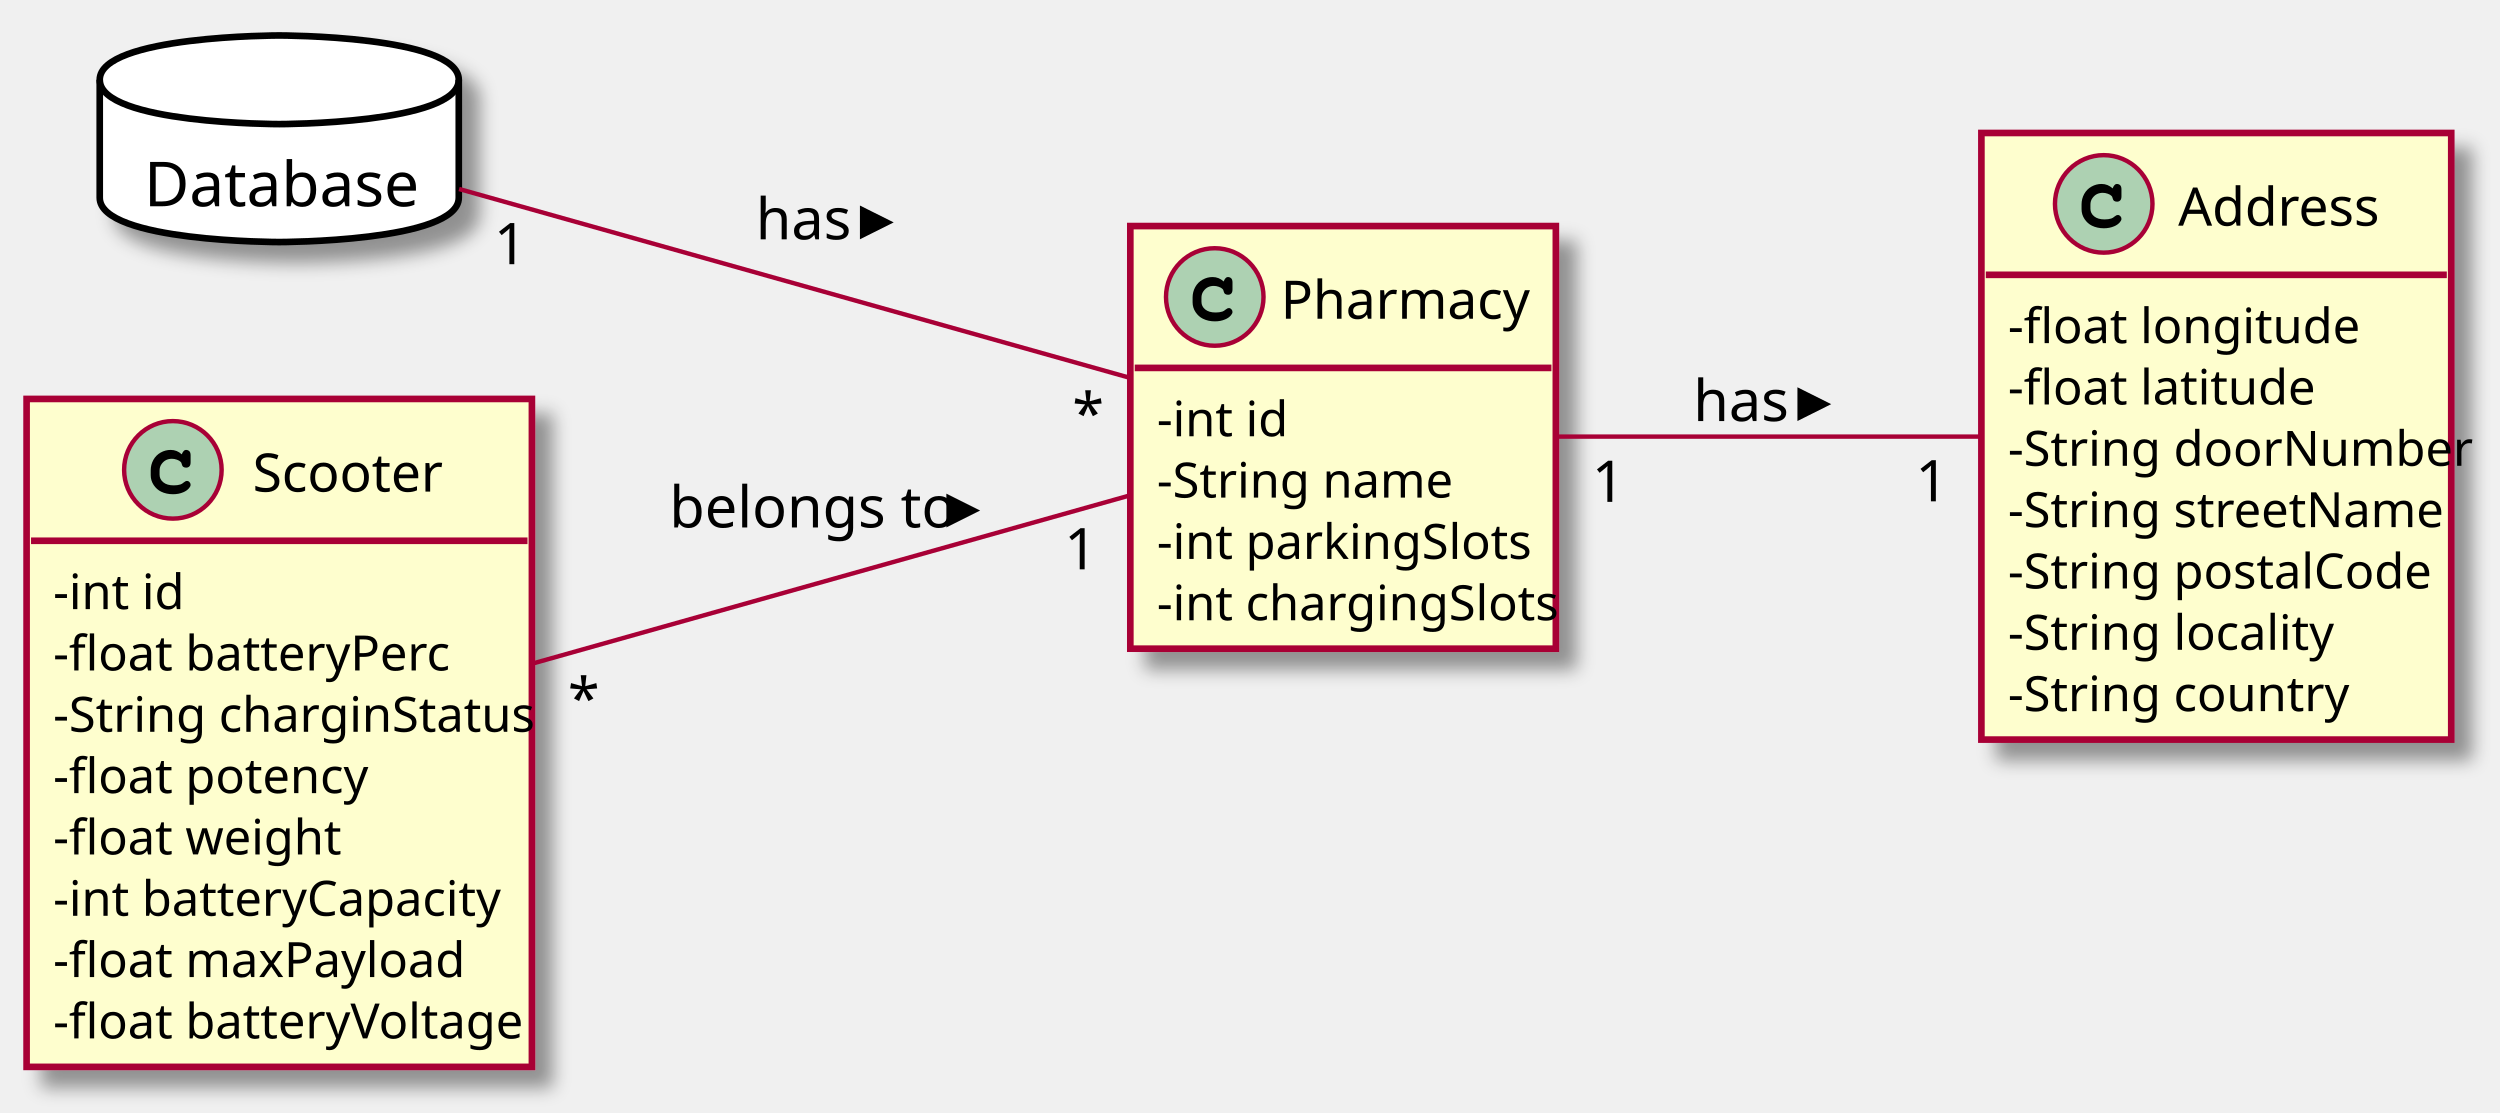
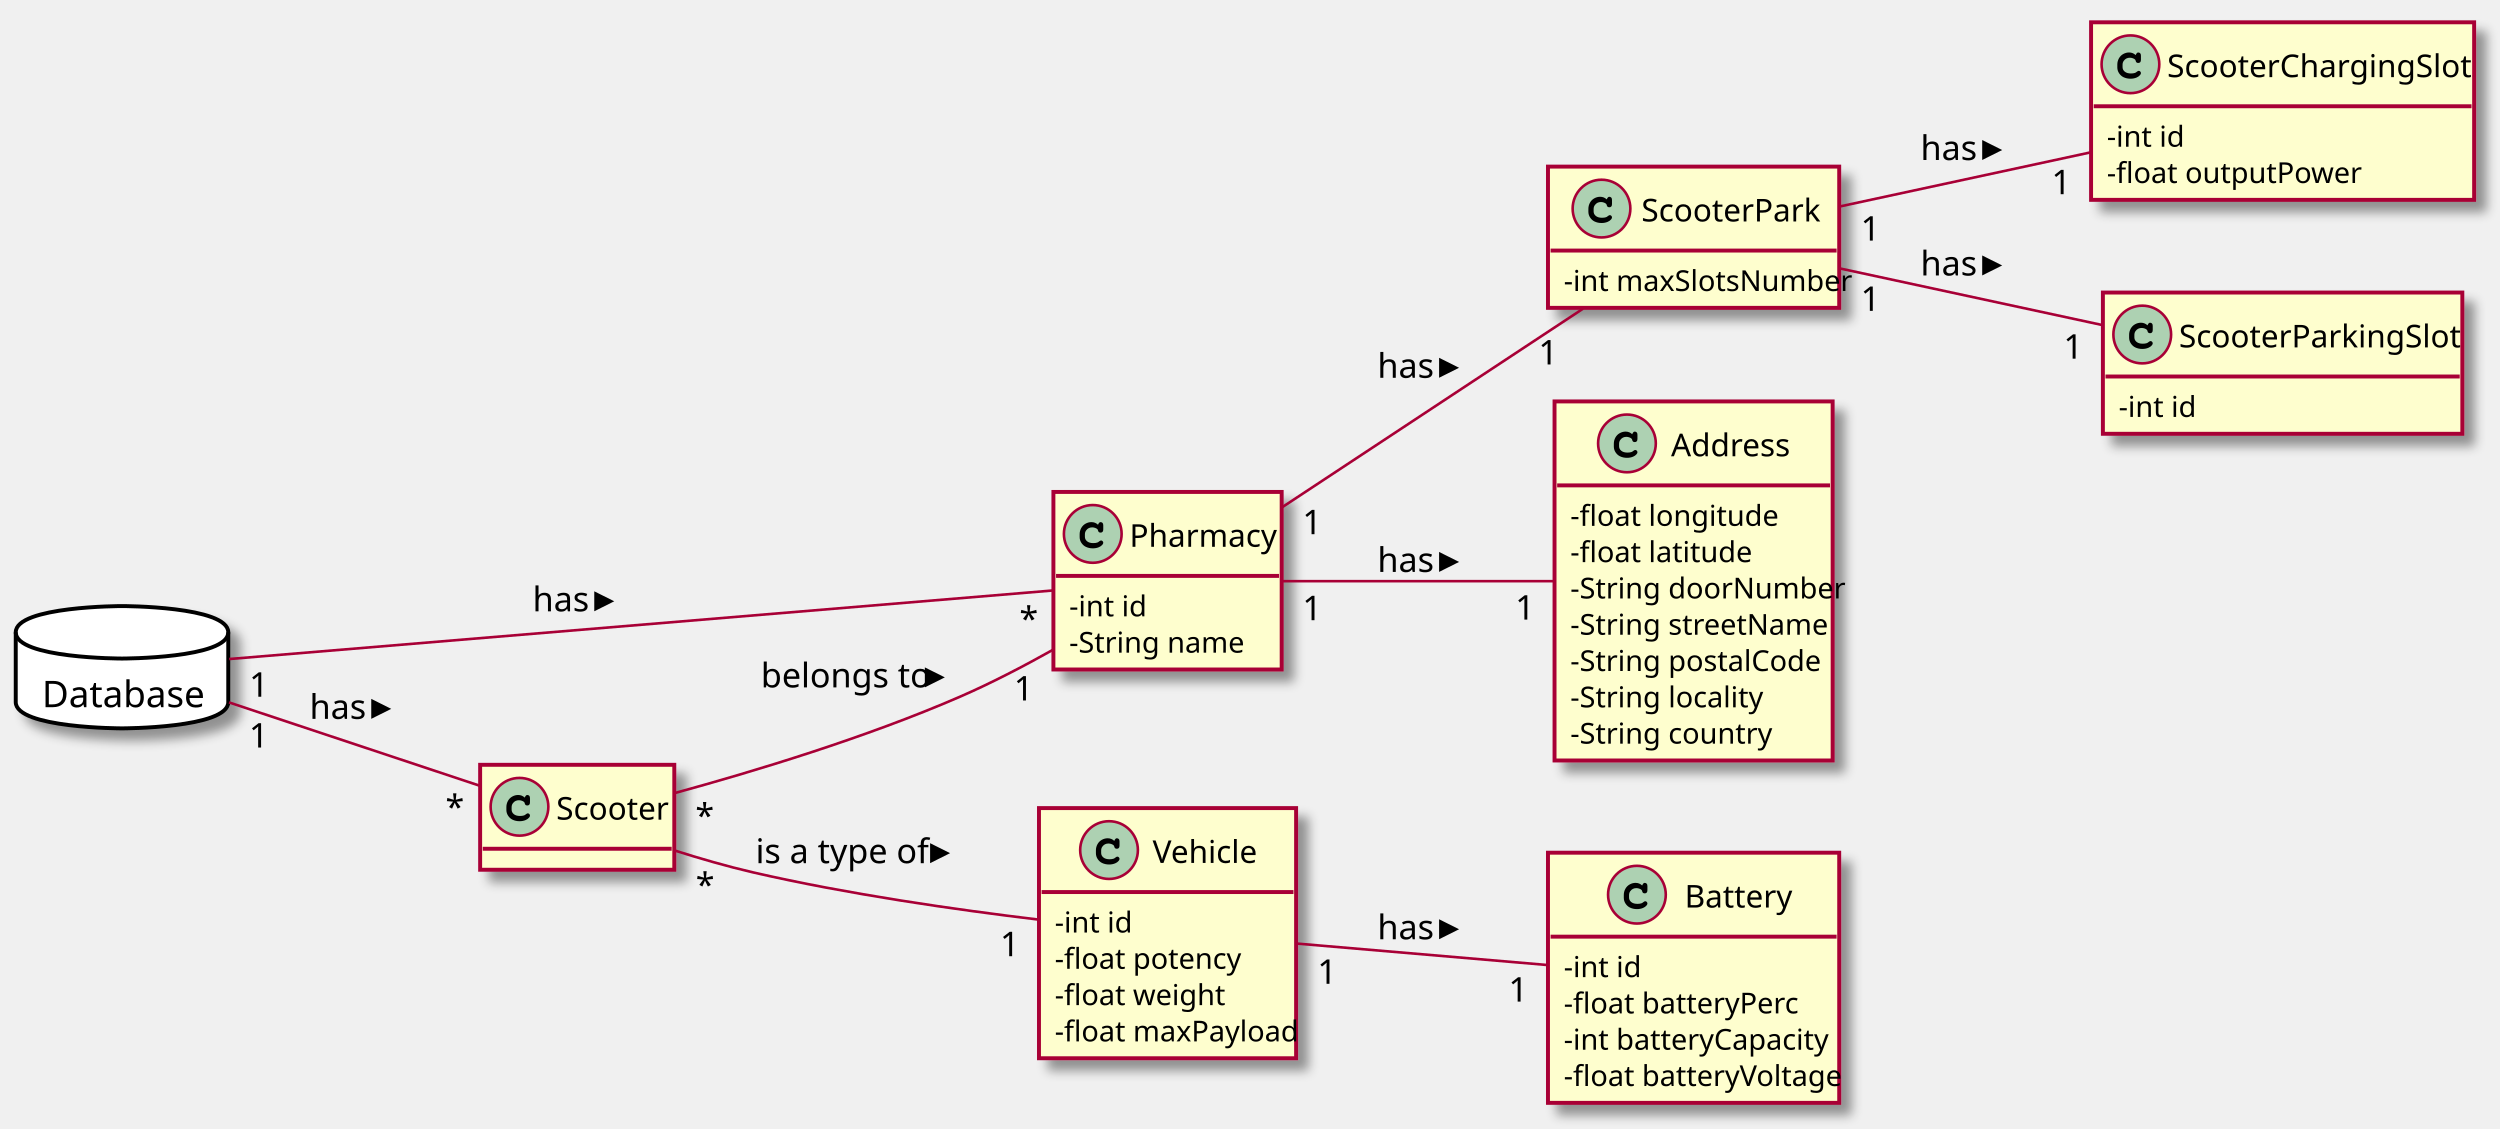
- <svg xmlns="http://www.w3.org/2000/svg" contentScriptType="application/ecmascript" contentStyleType="text/css" height="251px" preserveAspectRatio="none" style="width:564px;height:251px;" version="1.1" viewBox="0 0 564 251" width="564px" zoomAndPan="magnify">
+ <svg xmlns="http://www.w3.org/2000/svg" contentScriptType="application/ecmascript" contentStyleType="text/css" height="301.7px" preserveAspectRatio="none" style="width:667px;height:301px;" version="1.1" viewBox="0 0 667 301" width="667.8px" zoomAndPan="magnify">
  <defs>
-     <filter height="300%" id="fy9urzwmaivgw" width="300%" x="-1" y="-1">
-       <feGaussianBlur result="blurOut" stdDeviation="2.0" />
+     <filter height="300%" id="f1ry6s9xrnn056" width="300%" x="-1" y="-1">
+       <feGaussianBlur result="blurOut" stdDeviation="1.4" />
      <feColorMatrix in="blurOut" result="blurOut2" type="matrix" values="0 0 0 0 0 0 0 0 0 0 0 0 0 0 0 0 0 0 .4 0" />
-       <feOffset dx="4.0" dy="4.0" in="blurOut2" result="blurOut3" />
+       <feOffset dx="2.8" dy="2.8" in="blurOut2" result="blurOut3" />
      <feBlend in="SourceGraphic" in2="blurOut3" mode="normal" />
    </filter>
  </defs>
  <g>
-     <path d="M22.5,18 C22.5,8 63,8 63,8 C63,8 103.5,8 103.5,18 L103.5,44.609 C103.5,54.609 63,54.609 63,54.609 C63,54.609 22.5,54.609 22.5,44.609 L22.5,18 " fill="#FFFFFF" filter="url(#fy9urzwmaivgw)" style="stroke: #000000; stroke-width: 1.5;" />
-     <path d="M22.5,18 C22.5,28 63,28 63,28 C63,28 103.5,28 103.5,18 " fill="none" style="stroke: #000000; stroke-width: 1.5;" />
-     <text fill="#000000" font-family="sans-serif" font-size="14" lengthAdjust="spacingAndGlyphs" textLength="61" x="32.5" y="46.533">Database</text>
-     <rect fill="#FEFECE" filter="url(#fy9urzwmaivgw)" height="95.344" id="Pharmacy" style="stroke: #A80036; stroke-width: 1.5;" width="96" x="255" y="51" />
-     <ellipse cx="274.05" cy="67" fill="#ADD1B2" rx="11" ry="11" style="stroke: #A80036; stroke-width: 1.0;" />
-     <path d="M276.05,63.5 Q276.253,63 276.488,62.75 Q276.722,62.5 276.988,62.5 Q277.456,62.5 277.753,62.781 Q278.05,63.062 278.05,63.719 L278.05,65.281 Q278.05,65.938 277.769,66.219 Q277.488,66.5 277.05,66.5 Q276.659,66.5 276.409,66.328 Q276.159,66.156 276.05,65.703 Q276.003,65.391 275.831,65.219 Q275.519,64.891 274.956,64.703 Q274.394,64.5 273.831,64.5 Q273.128,64.5 272.534,64.781 Q271.956,65.062 271.503,65.688 Q271.05,66.312 271.05,67.172 L271.05,68.094 Q271.05,69.125 271.894,69.812 Q272.738,70.5 274.238,70.5 Q275.128,70.5 275.753,70.297 Q276.113,70.188 276.519,69.828 Q276.784,69.625 276.925,69.562 Q277.066,69.5 277.238,69.5 Q277.566,69.5 277.8,69.766 Q278.05,70.016 278.05,70.375 Q278.05,70.719 277.706,71.125 Q277.206,71.719 276.409,72.047 Q275.363,72.5 274.081,72.5 Q272.581,72.5 271.378,71.906 Q270.409,71.438 269.722,70.422 Q269.05,69.406 269.05,68.203 L269.05,67.109 Q269.05,65.859 269.644,64.766 Q270.253,63.672 271.3,63.094 Q272.363,62.5 273.55,62.5 Q274.269,62.5 274.894,62.75 Q275.519,63 276.05,63.5 Z " />
-     <text fill="#000000" font-family="sans-serif" font-size="12" lengthAdjust="spacingAndGlyphs" textLength="55" x="288.95" y="71.91">Pharmacy</text>
-     <line style="stroke: #A80036; stroke-width: 1.5;" x1="256" x2="350" y1="83" y2="83" />
-     <text fill="#000000" font-family="sans-serif" font-size="11" lengthAdjust="spacingAndGlyphs" textLength="26" x="261" y="98.419">-int id</text>
-     <text fill="#000000" font-family="sans-serif" font-size="11" lengthAdjust="spacingAndGlyphs" textLength="61" x="261" y="112.255">-String name</text>
-     <text fill="#000000" font-family="sans-serif" font-size="11" lengthAdjust="spacingAndGlyphs" textLength="77" x="261" y="126.091">-int parkingSlots</text>
-     <text fill="#000000" font-family="sans-serif" font-size="11" lengthAdjust="spacingAndGlyphs" textLength="84" x="261" y="139.927">-int chargingSlots</text>
-     <rect fill="#FEFECE" filter="url(#fy9urzwmaivgw)" height="150.688" id="Scooter" style="stroke: #A80036; stroke-width: 1.5;" width="114" x="6" y="90" />
-     <ellipse cx="39" cy="106" fill="#ADD1B2" rx="11" ry="11" style="stroke: #A80036; stroke-width: 1.0;" />
-     <path d="M41,102.5 Q41.203,102 41.438,101.75 Q41.672,101.5 41.938,101.5 Q42.406,101.5 42.703,101.781 Q43,102.062 43,102.719 L43,104.281 Q43,104.938 42.719,105.219 Q42.438,105.5 42,105.5 Q41.609,105.5 41.359,105.328 Q41.109,105.156 41,104.703 Q40.953,104.391 40.781,104.219 Q40.469,103.891 39.906,103.703 Q39.344,103.5 38.781,103.5 Q38.078,103.5 37.484,103.781 Q36.906,104.062 36.453,104.688 Q36,105.312 36,106.172 L36,107.094 Q36,108.125 36.844,108.812 Q37.688,109.5 39.188,109.5 Q40.078,109.5 40.703,109.297 Q41.062,109.188 41.469,108.828 Q41.734,108.625 41.875,108.562 Q42.016,108.5 42.188,108.5 Q42.516,108.5 42.75,108.766 Q43,109.016 43,109.375 Q43,109.719 42.656,110.125 Q42.156,110.719 41.359,111.047 Q40.312,111.5 39.031,111.5 Q37.531,111.5 36.328,110.906 Q35.359,110.438 34.672,109.422 Q34,108.406 34,107.203 L34,106.109 Q34,104.859 34.594,103.766 Q35.203,102.672 36.25,102.094 Q37.312,101.5 38.5,101.5 Q39.219,101.5 39.844,101.75 Q40.469,102 41,102.5 Z " />
-     <text fill="#000000" font-family="sans-serif" font-size="12" lengthAdjust="spacingAndGlyphs" textLength="42" x="57" y="110.91">Scooter</text>
-     <line style="stroke: #A80036; stroke-width: 1.5;" x1="7" x2="119" y1="122" y2="122" />
-     <text fill="#000000" font-family="sans-serif" font-size="11" lengthAdjust="spacingAndGlyphs" textLength="26" x="12" y="137.419">-int id</text>
-     <text fill="#000000" font-family="sans-serif" font-size="11" lengthAdjust="spacingAndGlyphs" textLength="84" x="12" y="151.255">-float batteryPerc</text>
-     <text fill="#000000" font-family="sans-serif" font-size="11" lengthAdjust="spacingAndGlyphs" textLength="102" x="12" y="165.091">-String charginStatus</text>
-     <text fill="#000000" font-family="sans-serif" font-size="11" lengthAdjust="spacingAndGlyphs" textLength="67" x="12" y="178.927">-float potency</text>
-     <text fill="#000000" font-family="sans-serif" font-size="11" lengthAdjust="spacingAndGlyphs" textLength="61" x="12" y="192.763">-float weight</text>
-     <text fill="#000000" font-family="sans-serif" font-size="11" lengthAdjust="spacingAndGlyphs" textLength="94" x="12" y="206.599">-int batteryCapacity</text>
-     <text fill="#000000" font-family="sans-serif" font-size="11" lengthAdjust="spacingAndGlyphs" textLength="86" x="12" y="220.435">-float maxPayload</text>
-     <text fill="#000000" font-family="sans-serif" font-size="11" lengthAdjust="spacingAndGlyphs" textLength="99" x="12" y="234.27">-float batteryVoltage</text>
-     <rect fill="#FEFECE" filter="url(#fy9urzwmaivgw)" height="136.852" id="Address" style="stroke: #A80036; stroke-width: 1.5;" width="106" x="447" y="30" />
-     <ellipse cx="474.6" cy="46" fill="#ADD1B2" rx="11" ry="11" style="stroke: #A80036; stroke-width: 1.0;" />
-     <path d="M476.6,42.5 Q476.803,42 477.038,41.75 Q477.272,41.5 477.538,41.5 Q478.006,41.5 478.303,41.781 Q478.6,42.062 478.6,42.719 L478.6,44.281 Q478.6,44.938 478.319,45.219 Q478.038,45.5 477.6,45.5 Q477.209,45.5 476.959,45.328 Q476.709,45.156 476.6,44.703 Q476.553,44.391 476.381,44.219 Q476.069,43.891 475.506,43.703 Q474.944,43.5 474.381,43.5 Q473.678,43.5 473.084,43.781 Q472.506,44.062 472.053,44.688 Q471.6,45.312 471.6,46.172 L471.6,47.094 Q471.6,48.125 472.444,48.812 Q473.288,49.5 474.788,49.5 Q475.678,49.5 476.303,49.297 Q476.663,49.188 477.069,48.828 Q477.334,48.625 477.475,48.562 Q477.616,48.5 477.788,48.5 Q478.116,48.5 478.35,48.766 Q478.6,49.016 478.6,49.375 Q478.6,49.719 478.256,50.125 Q477.756,50.719 476.959,51.047 Q475.913,51.5 474.631,51.5 Q473.131,51.5 471.928,50.906 Q470.959,50.438 470.272,49.422 Q469.6,48.406 469.6,47.203 L469.6,46.109 Q469.6,44.859 470.194,43.766 Q470.803,42.672 471.85,42.094 Q472.913,41.5 474.1,41.5 Q474.819,41.5 475.444,41.75 Q476.069,42 476.6,42.5 Z " />
-     <text fill="#000000" font-family="sans-serif" font-size="12" lengthAdjust="spacingAndGlyphs" textLength="46" x="491.4" y="50.91">Address</text>
-     <line style="stroke: #A80036; stroke-width: 1.5;" x1="448" x2="552" y1="62" y2="62" />
-     <text fill="#000000" font-family="sans-serif" font-size="11" lengthAdjust="spacingAndGlyphs" textLength="71" x="453" y="77.419">-float longitude</text>
-     <text fill="#000000" font-family="sans-serif" font-size="11" lengthAdjust="spacingAndGlyphs" textLength="62" x="453" y="91.255">-float latitude</text>
-     <text fill="#000000" font-family="sans-serif" font-size="11" lengthAdjust="spacingAndGlyphs" textLength="94" x="453" y="105.091">-String doorNumber</text>
-     <text fill="#000000" font-family="sans-serif" font-size="11" lengthAdjust="spacingAndGlyphs" textLength="90" x="453" y="118.927">-String streetName</text>
-     <text fill="#000000" font-family="sans-serif" font-size="11" lengthAdjust="spacingAndGlyphs" textLength="89" x="453" y="132.763">-String postalCode</text>
-     <text fill="#000000" font-family="sans-serif" font-size="11" lengthAdjust="spacingAndGlyphs" textLength="68" x="453" y="146.599">-String locality</text>
-     <text fill="#000000" font-family="sans-serif" font-size="11" lengthAdjust="spacingAndGlyphs" textLength="72" x="453" y="160.435">-String country</text>
-     <path d="M103.568,42.639 C145.205,54.36 210.718,72.803 254.968,85.26 " fill="none" id="Database-Pharmacy" style="stroke: #A80036; stroke-width: 1.0;" />
-     <text fill="#000000" font-family="sans-serif" font-size="13" lengthAdjust="spacingAndGlyphs" textLength="21" x="170.5" y="53.995">has</text>
-     <polygon fill="#000000" points="194.5,47.176,200.5,50.176,194.5,53.176,194.5,47.176" style="stroke: #000000; stroke-width: 1.0;" />
-     <text fill="#000000" font-family="sans-serif" font-size="13" lengthAdjust="spacingAndGlyphs" textLength="7" x="111.418" y="59.609">1</text>
-     <text fill="#000000" font-family="sans-serif" font-size="13" lengthAdjust="spacingAndGlyphs" textLength="5" x="241.915" y="97.921">*</text>
-     <path d="M120.101,149.707 C161.055,138.178 215.956,122.722 254.695,111.817 " fill="none" id="Scooter-Pharmacy" style="stroke: #A80036; stroke-width: 1.0;" />
-     <text fill="#000000" font-family="sans-serif" font-size="13" lengthAdjust="spacingAndGlyphs" textLength="60" x="151" y="118.995">belongs to</text>
-     <polygon fill="#000000" points="214,112.176,220,115.176,214,118.176,214,112.176" style="stroke: #000000; stroke-width: 1.0;" />
-     <text fill="#000000" font-family="sans-serif" font-size="13" lengthAdjust="spacingAndGlyphs" textLength="5" x="128.11" y="162.199">*</text>
-     <text fill="#000000" font-family="sans-serif" font-size="13" lengthAdjust="spacingAndGlyphs" textLength="7" x="240.086" y="128.444">1</text>
-     <path d="M351.204,98.5 C380.059,98.5 417.008,98.5 446.744,98.5 " fill="none" id="Pharmacy-Address" style="stroke: #A80036; stroke-width: 1.0;" />
-     <text fill="#000000" font-family="sans-serif" font-size="13" lengthAdjust="spacingAndGlyphs" textLength="21" x="382" y="94.995">has</text>
-     <polygon fill="#000000" points="406,88.176,412,91.176,406,94.176,406,88.176" style="stroke: #000000; stroke-width: 1.0;" />
-     <text fill="#000000" font-family="sans-serif" font-size="13" lengthAdjust="spacingAndGlyphs" textLength="7" x="359.121" y="113.221">1</text>
-     <text fill="#000000" font-family="sans-serif" font-size="13" lengthAdjust="spacingAndGlyphs" textLength="7" x="432.117" y="113.104">1</text>
+     <path d="M4.2,168.7 C4.2,161.7 32.55,161.7 32.55,161.7 C32.55,161.7 60.9,161.7 60.9,168.7 L60.9,187.327 C60.9,194.327 32.55,194.327 32.55,194.327 C32.55,194.327 4.2,194.327 4.2,187.327 L4.2,168.7 " fill="#FFFFFF" filter="url(#f1ry6s9xrnn056)" style="stroke: #000000; stroke-width: 1.05;" />
+     <path d="M4.2,168.7 C4.2,175.7 32.55,175.7 32.55,175.7 C32.55,175.7 60.9,175.7 60.9,168.7 " fill="none" style="stroke: #000000; stroke-width: 1.05;" />
+     <text fill="#000000" font-family="sans-serif" font-size="9.8" lengthAdjust="spacingAndGlyphs" textLength="42.7" x="11.2" y="188.673">Database</text>
+     <rect fill="#FEFECE" filter="url(#f1ry6s9xrnn056)" height="47.37" id="Pharmacy" style="stroke: #A80036; stroke-width: 1.05;" width="60.9" x="281.05" y="131.25" />
+     <ellipse cx="291.55" cy="142.45" fill="#ADD1B2" rx="7.7" ry="7.7" style="stroke: #A80036; stroke-width: 0.7;" />
+     <path d="M292.95,140 Q293.092,139.65 293.256,139.475 Q293.42,139.3 293.606,139.3 Q293.934,139.3 294.142,139.497 Q294.35,139.694 294.35,140.153 L294.35,141.247 Q294.35,141.706 294.153,141.903 Q293.956,142.1 293.65,142.1 Q293.377,142.1 293.202,141.98 Q293.027,141.859 292.95,141.542 Q292.917,141.323 292.797,141.203 Q292.578,140.973 292.184,140.842 Q291.791,140.7 291.397,140.7 Q290.905,140.7 290.489,140.897 Q290.084,141.094 289.767,141.531 Q289.45,141.969 289.45,142.57 L289.45,143.216 Q289.45,143.938 290.041,144.419 Q290.631,144.9 291.681,144.9 Q292.305,144.9 292.742,144.758 Q292.994,144.681 293.278,144.43 Q293.464,144.287 293.562,144.244 Q293.661,144.2 293.781,144.2 Q294.011,144.2 294.175,144.386 Q294.35,144.561 294.35,144.812 Q294.35,145.053 294.109,145.338 Q293.759,145.753 293.202,145.983 Q292.469,146.3 291.572,146.3 Q290.522,146.3 289.68,145.884 Q289.002,145.556 288.52,144.845 Q288.05,144.134 288.05,143.292 L288.05,142.527 Q288.05,141.652 288.466,140.886 Q288.892,140.12 289.625,139.716 Q290.369,139.3 291.2,139.3 Q291.703,139.3 292.141,139.475 Q292.578,139.65 292.95,140 Z " />
+     <text fill="#000000" font-family="sans-serif" font-size="8.4" lengthAdjust="spacingAndGlyphs" textLength="38.5" x="301.35" y="145.887">Pharmacy</text>
+     <line style="stroke: #A80036; stroke-width: 1.05;" x1="281.75" x2="341.25" y1="153.65" y2="153.65" />
+     <text fill="#000000" font-family="sans-serif" font-size="7.7" lengthAdjust="spacingAndGlyphs" textLength="18.2" x="285.25" y="164.443">-int id</text>
+     <text fill="#000000" font-family="sans-serif" font-size="7.7" lengthAdjust="spacingAndGlyphs" textLength="42.7" x="285.25" y="174.128">-String name</text>
+     <rect fill="#FEFECE" filter="url(#f1ry6s9xrnn056)" height="37.685" id="ScooterPark" style="stroke: #A80036; stroke-width: 1.05;" width="77.7" x="413" y="44.45" />
+     <ellipse cx="427.28" cy="55.65" fill="#ADD1B2" rx="7.7" ry="7.7" style="stroke: #A80036; stroke-width: 0.7;" />
+     <path d="M428.68,53.2 Q428.822,52.85 428.986,52.675 Q429.15,52.5 429.336,52.5 Q429.664,52.5 429.872,52.697 Q430.08,52.894 430.08,53.353 L430.08,54.447 Q430.08,54.906 429.883,55.103 Q429.686,55.3 429.38,55.3 Q429.107,55.3 428.932,55.18 Q428.757,55.059 428.68,54.742 Q428.647,54.523 428.527,54.403 Q428.308,54.173 427.914,54.042 Q427.521,53.9 427.127,53.9 Q426.635,53.9 426.219,54.097 Q425.814,54.294 425.497,54.731 Q425.18,55.169 425.18,55.77 L425.18,56.416 Q425.18,57.138 425.771,57.619 Q426.361,58.1 427.411,58.1 Q428.035,58.1 428.472,57.958 Q428.724,57.881 429.008,57.63 Q429.194,57.487 429.293,57.444 Q429.391,57.4 429.511,57.4 Q429.741,57.4 429.905,57.586 Q430.08,57.761 430.08,58.013 Q430.08,58.253 429.839,58.538 Q429.489,58.953 428.932,59.183 Q428.199,59.5 427.302,59.5 Q426.252,59.5 425.41,59.084 Q424.732,58.756 424.25,58.045 Q423.78,57.334 423.78,56.492 L423.78,55.727 Q423.78,54.852 424.196,54.086 Q424.622,53.32 425.355,52.916 Q426.099,52.5 426.93,52.5 Q427.433,52.5 427.871,52.675 Q428.308,52.85 428.68,53.2 Z " />
+     <text fill="#000000" font-family="sans-serif" font-size="8.4" lengthAdjust="spacingAndGlyphs" textLength="46.9" x="437.92" y="59.087">ScooterPark</text>
+     <line style="stroke: #A80036; stroke-width: 1.05;" x1="413.7" x2="490" y1="66.85" y2="66.85" />
+     <text fill="#000000" font-family="sans-serif" font-size="7.7" lengthAdjust="spacingAndGlyphs" textLength="69.3" x="417.2" y="77.643">-int maxSlotsNumber</text>
+     <rect fill="#FEFECE" filter="url(#f1ry6s9xrnn056)" height="47.37" id="ScooterChargingSlot" style="stroke: #A80036; stroke-width: 1.05;" width="102.2" x="557.9" y="5.95" />
+     <ellipse cx="568.4" cy="17.15" fill="#ADD1B2" rx="7.7" ry="7.7" style="stroke: #A80036; stroke-width: 0.7;" />
+     <path d="M569.8,14.7 Q569.942,14.35 570.106,14.175 Q570.27,14 570.456,14 Q570.784,14 570.992,14.197 Q571.2,14.394 571.2,14.853 L571.2,15.947 Q571.2,16.406 571.003,16.603 Q570.806,16.8 570.5,16.8 Q570.227,16.8 570.052,16.68 Q569.877,16.559 569.8,16.242 Q569.767,16.023 569.647,15.903 Q569.428,15.673 569.034,15.542 Q568.641,15.4 568.247,15.4 Q567.755,15.4 567.339,15.597 Q566.934,15.794 566.617,16.231 Q566.3,16.669 566.3,17.27 L566.3,17.916 Q566.3,18.637 566.891,19.119 Q567.481,19.6 568.531,19.6 Q569.155,19.6 569.592,19.458 Q569.844,19.381 570.128,19.13 Q570.314,18.988 570.413,18.944 Q570.511,18.9 570.631,18.9 Q570.861,18.9 571.025,19.086 Q571.2,19.261 571.2,19.512 Q571.2,19.753 570.959,20.038 Q570.609,20.453 570.052,20.683 Q569.319,21 568.422,21 Q567.372,21 566.53,20.584 Q565.852,20.256 565.37,19.545 Q564.9,18.834 564.9,17.992 L564.9,17.227 Q564.9,16.352 565.316,15.586 Q565.742,14.82 566.475,14.416 Q567.219,14 568.05,14 Q568.553,14 568.991,14.175 Q569.428,14.35 569.8,14.7 Z " />
+     <text fill="#000000" font-family="sans-serif" font-size="8.4" lengthAdjust="spacingAndGlyphs" textLength="79.8" x="578.2" y="20.587">ScooterChargingSlot</text>
+     <line style="stroke: #A80036; stroke-width: 1.05;" x1="558.6" x2="659.4" y1="28.35" y2="28.35" />
+     <text fill="#000000" font-family="sans-serif" font-size="7.7" lengthAdjust="spacingAndGlyphs" textLength="18.2" x="562.1" y="39.143">-int id</text>
+     <text fill="#000000" font-family="sans-serif" font-size="7.7" lengthAdjust="spacingAndGlyphs" textLength="63" x="562.1" y="48.828">-float outputPower</text>
+     <rect fill="#FEFECE" filter="url(#f1ry6s9xrnn056)" height="37.685" id="ScooterParkingSlot" style="stroke: #A80036; stroke-width: 1.05;" width="95.9" x="561.05" y="78.05" />
+     <ellipse cx="571.55" cy="89.25" fill="#ADD1B2" rx="7.7" ry="7.7" style="stroke: #A80036; stroke-width: 0.7;" />
+     <path d="M572.95,86.8 Q573.092,86.45 573.256,86.275 Q573.42,86.1 573.606,86.1 Q573.934,86.1 574.142,86.297 Q574.35,86.494 574.35,86.953 L574.35,88.047 Q574.35,88.506 574.153,88.703 Q573.956,88.9 573.65,88.9 Q573.377,88.9 573.202,88.78 Q573.027,88.659 572.95,88.342 Q572.917,88.123 572.797,88.003 Q572.578,87.773 572.184,87.642 Q571.791,87.5 571.397,87.5 Q570.905,87.5 570.489,87.697 Q570.084,87.894 569.767,88.331 Q569.45,88.769 569.45,89.37 L569.45,90.016 Q569.45,90.737 570.041,91.219 Q570.631,91.7 571.681,91.7 Q572.305,91.7 572.742,91.558 Q572.994,91.481 573.278,91.23 Q573.464,91.088 573.562,91.044 Q573.661,91 573.781,91 Q574.011,91 574.175,91.186 Q574.35,91.361 574.35,91.612 Q574.35,91.853 574.109,92.138 Q573.759,92.553 573.202,92.783 Q572.469,93.1 571.572,93.1 Q570.522,93.1 569.68,92.684 Q569.002,92.356 568.52,91.645 Q568.05,90.934 568.05,90.092 L568.05,89.327 Q568.05,88.452 568.466,87.686 Q568.892,86.92 569.625,86.516 Q570.369,86.1 571.2,86.1 Q571.703,86.1 572.141,86.275 Q572.578,86.45 572.95,86.8 Z " />
+     <text fill="#000000" font-family="sans-serif" font-size="8.4" lengthAdjust="spacingAndGlyphs" textLength="73.5" x="581.35" y="92.687">ScooterParkingSlot</text>
+     <line style="stroke: #A80036; stroke-width: 1.05;" x1="561.75" x2="656.25" y1="100.45" y2="100.45" />
+     <text fill="#000000" font-family="sans-serif" font-size="7.7" lengthAdjust="spacingAndGlyphs" textLength="18.2" x="565.25" y="111.243">-int id</text>
+     <rect fill="#FEFECE" filter="url(#f1ry6s9xrnn056)" height="28" id="Scooter" style="stroke: #A80036; stroke-width: 1.05;" width="51.8" x="128.1" y="204.05" />
+     <ellipse cx="138.6" cy="215.25" fill="#ADD1B2" rx="7.7" ry="7.7" style="stroke: #A80036; stroke-width: 0.7;" />
+     <path d="M140,212.8 Q140.142,212.45 140.306,212.275 Q140.47,212.1 140.656,212.1 Q140.984,212.1 141.192,212.297 Q141.4,212.494 141.4,212.953 L141.4,214.047 Q141.4,214.506 141.203,214.703 Q141.006,214.9 140.7,214.9 Q140.427,214.9 140.252,214.78 Q140.077,214.659 140,214.342 Q139.967,214.123 139.847,214.003 Q139.628,213.773 139.234,213.642 Q138.841,213.5 138.447,213.5 Q137.955,213.5 137.539,213.697 Q137.134,213.894 136.817,214.331 Q136.5,214.769 136.5,215.37 L136.5,216.016 Q136.5,216.738 137.091,217.219 Q137.681,217.7 138.731,217.7 Q139.355,217.7 139.792,217.558 Q140.044,217.481 140.328,217.23 Q140.514,217.088 140.613,217.044 Q140.711,217 140.831,217 Q141.061,217 141.225,217.186 Q141.4,217.361 141.4,217.613 Q141.4,217.853 141.159,218.137 Q140.809,218.553 140.252,218.783 Q139.519,219.1 138.622,219.1 Q137.572,219.1 136.73,218.684 Q136.052,218.356 135.57,217.645 Q135.1,216.934 135.1,216.092 L135.1,215.327 Q135.1,214.452 135.516,213.686 Q135.942,212.92 136.675,212.516 Q137.419,212.1 138.25,212.1 Q138.753,212.1 139.191,212.275 Q139.628,212.45 140,212.8 Z " />
+     <text fill="#000000" font-family="sans-serif" font-size="8.4" lengthAdjust="spacingAndGlyphs" textLength="29.4" x="148.4" y="218.687">Scooter</text>
+     <line style="stroke: #A80036; stroke-width: 1.05;" x1="128.8" x2="179.2" y1="226.45" y2="226.45" />
+     <rect fill="#FEFECE" filter="url(#f1ry6s9xrnn056)" height="66.741" id="Vehicle" style="stroke: #A80036; stroke-width: 1.05;" width="68.6" x="277.2" y="215.6" />
+     <ellipse cx="295.89" cy="226.8" fill="#ADD1B2" rx="7.7" ry="7.7" style="stroke: #A80036; stroke-width: 0.7;" />
+     <path d="M297.29,224.35 Q297.432,224 297.596,223.825 Q297.76,223.65 297.946,223.65 Q298.274,223.65 298.482,223.847 Q298.69,224.044 298.69,224.503 L298.69,225.597 Q298.69,226.056 298.493,226.253 Q298.296,226.45 297.99,226.45 Q297.717,226.45 297.542,226.33 Q297.367,226.209 297.29,225.892 Q297.257,225.673 297.137,225.553 Q296.918,225.323 296.524,225.192 Q296.131,225.05 295.737,225.05 Q295.245,225.05 294.829,225.247 Q294.424,225.444 294.107,225.881 Q293.79,226.319 293.79,226.92 L293.79,227.566 Q293.79,228.287 294.381,228.769 Q294.971,229.25 296.021,229.25 Q296.645,229.25 297.082,229.108 Q297.334,229.031 297.618,228.78 Q297.804,228.637 297.902,228.594 Q298.001,228.55 298.121,228.55 Q298.351,228.55 298.515,228.736 Q298.69,228.911 298.69,229.162 Q298.69,229.403 298.449,229.688 Q298.099,230.103 297.542,230.333 Q296.809,230.65 295.912,230.65 Q294.862,230.65 294.02,230.234 Q293.342,229.906 292.86,229.195 Q292.39,228.484 292.39,227.642 L292.39,226.877 Q292.39,226.002 292.806,225.236 Q293.232,224.47 293.965,224.066 Q294.709,223.65 295.54,223.65 Q296.043,223.65 296.481,223.825 Q296.918,224 297.29,224.35 Z " />
+     <text fill="#000000" font-family="sans-serif" font-size="8.4" lengthAdjust="spacingAndGlyphs" textLength="28" x="307.51" y="230.237">Vehicle</text>
+     <line style="stroke: #A80036; stroke-width: 1.05;" x1="277.9" x2="345.1" y1="238" y2="238" />
+     <text fill="#000000" font-family="sans-serif" font-size="7.7" lengthAdjust="spacingAndGlyphs" textLength="18.2" x="281.4" y="248.793">-int id</text>
+     <text fill="#000000" font-family="sans-serif" font-size="7.7" lengthAdjust="spacingAndGlyphs" textLength="46.9" x="281.4" y="258.478">-float potency</text>
+     <text fill="#000000" font-family="sans-serif" font-size="7.7" lengthAdjust="spacingAndGlyphs" textLength="42.7" x="281.4" y="268.164">-float weight</text>
+     <text fill="#000000" font-family="sans-serif" font-size="7.7" lengthAdjust="spacingAndGlyphs" textLength="60.2" x="281.4" y="277.849">-float maxPayload</text>
+     <rect fill="#FEFECE" filter="url(#f1ry6s9xrnn056)" height="66.741" id="Battery" style="stroke: #A80036; stroke-width: 1.05;" width="77.7" x="413" y="227.5" />
+     <ellipse cx="436.73" cy="238.7" fill="#ADD1B2" rx="7.7" ry="7.7" style="stroke: #A80036; stroke-width: 0.7;" />
+     <path d="M438.13,236.25 Q438.272,235.9 438.436,235.725 Q438.6,235.55 438.786,235.55 Q439.114,235.55 439.322,235.747 Q439.53,235.944 439.53,236.403 L439.53,237.497 Q439.53,237.956 439.333,238.153 Q439.136,238.35 438.83,238.35 Q438.557,238.35 438.382,238.23 Q438.207,238.109 438.13,237.792 Q438.097,237.573 437.977,237.453 Q437.758,237.223 437.364,237.092 Q436.971,236.95 436.577,236.95 Q436.085,236.95 435.669,237.147 Q435.264,237.344 434.947,237.781 Q434.63,238.219 434.63,238.82 L434.63,239.466 Q434.63,240.188 435.221,240.669 Q435.811,241.15 436.861,241.15 Q437.485,241.15 437.922,241.008 Q438.174,240.931 438.458,240.68 Q438.644,240.537 438.743,240.494 Q438.841,240.45 438.961,240.45 Q439.191,240.45 439.355,240.636 Q439.53,240.811 439.53,241.062 Q439.53,241.303 439.289,241.588 Q438.939,242.003 438.382,242.233 Q437.649,242.55 436.752,242.55 Q435.702,242.55 434.86,242.134 Q434.182,241.806 433.7,241.095 Q433.23,240.384 433.23,239.542 L433.23,238.777 Q433.23,237.902 433.646,237.136 Q434.072,236.37 434.805,235.966 Q435.549,235.55 436.38,235.55 Q436.883,235.55 437.321,235.725 Q437.758,235.9 438.13,236.25 Z " />
+     <text fill="#000000" font-family="sans-serif" font-size="8.4" lengthAdjust="spacingAndGlyphs" textLength="25.9" x="449.47" y="242.137">Battery</text>
+     <line style="stroke: #A80036; stroke-width: 1.05;" x1="413.7" x2="490" y1="249.9" y2="249.9" />
+     <text fill="#000000" font-family="sans-serif" font-size="7.7" lengthAdjust="spacingAndGlyphs" textLength="18.2" x="417.2" y="260.693">-int id</text>
+     <text fill="#000000" font-family="sans-serif" font-size="7.7" lengthAdjust="spacingAndGlyphs" textLength="58.8" x="417.2" y="270.378">-float batteryPerc</text>
+     <text fill="#000000" font-family="sans-serif" font-size="7.7" lengthAdjust="spacingAndGlyphs" textLength="65.8" x="417.2" y="280.064">-int batteryCapacity</text>
+     <text fill="#000000" font-family="sans-serif" font-size="7.7" lengthAdjust="spacingAndGlyphs" textLength="69.3" x="417.2" y="289.749">-float batteryVoltage</text>
+     <rect fill="#FEFECE" filter="url(#f1ry6s9xrnn056)" height="95.796" id="Address" style="stroke: #A80036; stroke-width: 1.05;" width="74.2" x="414.75" y="107.1" />
+     <ellipse cx="434.07" cy="118.3" fill="#ADD1B2" rx="7.7" ry="7.7" style="stroke: #A80036; stroke-width: 0.7;" />
+     <path d="M435.47,115.85 Q435.612,115.5 435.776,115.325 Q435.94,115.15 436.126,115.15 Q436.454,115.15 436.662,115.347 Q436.87,115.544 436.87,116.003 L436.87,117.097 Q436.87,117.556 436.673,117.753 Q436.476,117.95 436.17,117.95 Q435.897,117.95 435.722,117.83 Q435.547,117.709 435.47,117.392 Q435.437,117.173 435.317,117.053 Q435.098,116.823 434.704,116.692 Q434.311,116.55 433.917,116.55 Q433.425,116.55 433.009,116.747 Q432.604,116.944 432.287,117.381 Q431.97,117.819 431.97,118.42 L431.97,119.066 Q431.97,119.787 432.561,120.269 Q433.151,120.75 434.201,120.75 Q434.825,120.75 435.262,120.608 Q435.514,120.531 435.798,120.28 Q435.984,120.138 436.082,120.094 Q436.181,120.05 436.301,120.05 Q436.531,120.05 436.695,120.236 Q436.87,120.411 436.87,120.662 Q436.87,120.903 436.629,121.188 Q436.279,121.603 435.722,121.833 Q434.989,122.15 434.092,122.15 Q433.042,122.15 432.2,121.734 Q431.522,121.406 431.04,120.695 Q430.57,119.984 430.57,119.142 L430.57,118.377 Q430.57,117.502 430.986,116.736 Q431.412,115.97 432.145,115.566 Q432.889,115.15 433.72,115.15 Q434.223,115.15 434.661,115.325 Q435.098,115.5 435.47,115.85 Z " />
+     <text fill="#000000" font-family="sans-serif" font-size="8.4" lengthAdjust="spacingAndGlyphs" textLength="32.2" x="445.83" y="121.737">Address</text>
+     <line style="stroke: #A80036; stroke-width: 1.05;" x1="415.45" x2="488.25" y1="129.5" y2="129.5" />
+     <text fill="#000000" font-family="sans-serif" font-size="7.7" lengthAdjust="spacingAndGlyphs" textLength="49.7" x="418.95" y="140.293">-float longitude</text>
+     <text fill="#000000" font-family="sans-serif" font-size="7.7" lengthAdjust="spacingAndGlyphs" textLength="43.4" x="418.95" y="149.978">-float latitude</text>
+     <text fill="#000000" font-family="sans-serif" font-size="7.7" lengthAdjust="spacingAndGlyphs" textLength="65.8" x="418.95" y="159.664">-String doorNumber</text>
+     <text fill="#000000" font-family="sans-serif" font-size="7.7" lengthAdjust="spacingAndGlyphs" textLength="63" x="418.95" y="169.349">-String streetName</text>
+     <text fill="#000000" font-family="sans-serif" font-size="7.7" lengthAdjust="spacingAndGlyphs" textLength="62.3" x="418.95" y="179.034">-String postalCode</text>
+     <text fill="#000000" font-family="sans-serif" font-size="7.7" lengthAdjust="spacingAndGlyphs" textLength="47.6" x="418.95" y="188.719">-String locality</text>
+     <text fill="#000000" font-family="sans-serif" font-size="7.7" lengthAdjust="spacingAndGlyphs" textLength="50.4" x="418.95" y="198.404">-String country</text>
+     <path d="M61.133,175.829 C113.646,171.459 226.778,162.043 280.843,157.543 " fill="none" id="Database-Pharmacy" style="stroke: #A80036; stroke-width: 0.7;" />
+     <text fill="#000000" font-family="sans-serif" font-size="9.1" lengthAdjust="spacingAndGlyphs" textLength="14.7" x="142.1" y="163.097">has</text>
+     <polygon fill="#000000" points="158.9,158.323,163.1,160.423,158.9,162.523,158.9,158.323" style="stroke: #000000; stroke-width: 0.7;" />
+     <text fill="#000000" font-family="sans-serif" font-size="9.1" lengthAdjust="spacingAndGlyphs" textLength="4.9" x="66.467" y="185.884">1</text>
+     <text fill="#000000" font-family="sans-serif" font-size="9.1" lengthAdjust="spacingAndGlyphs" textLength="3.5" x="271.975" y="168.37">*</text>
+     <path d="M61.094,187.404 C81.319,194.126 108.466,203.149 128.06,209.661 " fill="none" id="Database-Scooter" style="stroke: #A80036; stroke-width: 0.7;" />
+     <text fill="#000000" font-family="sans-serif" font-size="9.1" lengthAdjust="spacingAndGlyphs" textLength="14.7" x="82.6" y="191.797">has</text>
+     <polygon fill="#000000" points="99.4,187.023,103.6,189.123,99.4,191.223,99.4,187.023" style="stroke: #000000; stroke-width: 0.7;" />
+     <text fill="#000000" font-family="sans-serif" font-size="9.1" lengthAdjust="spacingAndGlyphs" textLength="4.9" x="66.421" y="199.448">1</text>
+     <text fill="#000000" font-family="sans-serif" font-size="9.1" lengthAdjust="spacingAndGlyphs" textLength="3.5" x="118.849" y="218.558">*</text>
+     <path d="M180.046,211.579 C200.904,205.884 231.027,196.803 256.2,185.85 C264.483,182.246 273.134,177.741 281.045,173.299 " fill="none" id="Scooter-Pharmacy" style="stroke: #A80036; stroke-width: 0.7;" />
+     <text fill="#000000" font-family="sans-serif" font-size="9.1" lengthAdjust="spacingAndGlyphs" textLength="42" x="203" y="183.397">belongs to</text>
+     <polygon fill="#000000" points="247.1,178.623,251.3,180.723,247.1,182.823,247.1,178.623" style="stroke: #000000; stroke-width: 0.7;" />
+     <text fill="#000000" font-family="sans-serif" font-size="9.1" lengthAdjust="spacingAndGlyphs" textLength="3.5" x="185.518" y="220.879">*</text>
+     <text fill="#000000" font-family="sans-serif" font-size="9.1" lengthAdjust="spacingAndGlyphs" textLength="4.9" x="270.49" y="186.886">1</text>
+     <path d="M179.912,226.888 C186.668,229.031 194.011,231.16 200.9,232.75 C226.172,238.581 255.226,242.729 277.11,245.353 " fill="none" id="Scooter-Vehicle" style="stroke: #A80036; stroke-width: 0.7;" />
+     <text fill="#000000" font-family="sans-serif" font-size="9.1" lengthAdjust="spacingAndGlyphs" textLength="44.8" x="201.6" y="230.297">is a type of</text>
+     <polygon fill="#000000" points="248.5,225.523,252.7,227.623,248.5,229.723,248.5,225.523" style="stroke: #000000; stroke-width: 0.7;" />
+     <text fill="#000000" font-family="sans-serif" font-size="9.1" lengthAdjust="spacingAndGlyphs" textLength="3.5" x="185.617" y="239.338">*</text>
+     <text fill="#000000" font-family="sans-serif" font-size="9.1" lengthAdjust="spacingAndGlyphs" textLength="4.9" x="266.8" y="255.109">1</text>
+     <path d="M345.836,251.731 C366.076,253.464 391.904,255.676 412.917,257.476 " fill="none" id="Vehicle-Battery" style="stroke: #A80036; stroke-width: 0.7;" />
+     <text fill="#000000" font-family="sans-serif" font-size="9.1" lengthAdjust="spacingAndGlyphs" textLength="14.7" x="367.5" y="250.597">has</text>
+     <polygon fill="#000000" points="384.3,245.823,388.5,247.923,384.3,250.023,384.3,245.823" style="stroke: #000000; stroke-width: 0.7;" />
+     <text fill="#000000" font-family="sans-serif" font-size="9.1" lengthAdjust="spacingAndGlyphs" textLength="4.9" x="351.469" y="262.476">1</text>
+     <text fill="#000000" font-family="sans-serif" font-size="9.1" lengthAdjust="spacingAndGlyphs" textLength="4.9" x="402.456" y="267.235">1</text>
+     <path d="M342.008,155.05 C363.299,155.05 392.065,155.05 414.72,155.05 " fill="none" id="Pharmacy-Address" style="stroke: #A80036; stroke-width: 0.7;" />
+     <text fill="#000000" font-family="sans-serif" font-size="9.1" lengthAdjust="spacingAndGlyphs" textLength="14.7" x="367.5" y="152.597">has</text>
+     <polygon fill="#000000" points="384.3,147.823,388.5,149.923,384.3,152.023,384.3,147.823" style="stroke: #000000; stroke-width: 0.7;" />
+     <text fill="#000000" font-family="sans-serif" font-size="9.1" lengthAdjust="spacingAndGlyphs" textLength="4.9" x="347.467" y="165.464">1</text>
+     <text fill="#000000" font-family="sans-serif" font-size="9.1" lengthAdjust="spacingAndGlyphs" textLength="4.9" x="404.254" y="165.309">1</text>
+     <path d="M342.008,135.378 C365.772,119.696 398.846,97.868 422.342,82.361 " fill="none" id="Pharmacy-ScooterPark" style="stroke: #A80036; stroke-width: 0.7;" />
+     <text fill="#000000" font-family="sans-serif" font-size="9.1" lengthAdjust="spacingAndGlyphs" textLength="14.7" x="367.5" y="100.797">has</text>
+     <polygon fill="#000000" points="384.3,96.023,388.5,98.123,384.3,100.223,384.3,96.023" style="stroke: #000000; stroke-width: 0.7;" />
+     <text fill="#000000" font-family="sans-serif" font-size="9.1" lengthAdjust="spacingAndGlyphs" textLength="4.9" x="347.467" y="142.533">1</text>
+     <text fill="#000000" font-family="sans-serif" font-size="9.1" lengthAdjust="spacingAndGlyphs" textLength="4.9" x="410.451" y="97.231">1</text>
+     <path d="M490.851,55.087 C511.026,50.735 536.029,45.341 557.773,40.65 " fill="none" id="ScooterPark-ScooterChargingSlot" style="stroke: #A80036; stroke-width: 0.7;" />
+     <text fill="#000000" font-family="sans-serif" font-size="9.1" lengthAdjust="spacingAndGlyphs" textLength="14.7" x="512.4" y="42.697">has</text>
+     <polygon fill="#000000" points="529.2,37.923,533.4,40.023,529.2,42.123,529.2,37.923" style="stroke: #000000; stroke-width: 0.7;" />
+     <text fill="#000000" font-family="sans-serif" font-size="9.1" lengthAdjust="spacingAndGlyphs" textLength="4.9" x="496.42" y="64.2">1</text>
+     <text fill="#000000" font-family="sans-serif" font-size="9.1" lengthAdjust="spacingAndGlyphs" textLength="4.9" x="547.337" y="51.823">1</text>
+     <path d="M490.851,71.613 C512.017,76.179 538.496,81.891 560.951,86.736 " fill="none" id="ScooterPark-ScooterParkingSlot" style="stroke: #A80036; stroke-width: 0.7;" />
+     <text fill="#000000" font-family="sans-serif" font-size="9.1" lengthAdjust="spacingAndGlyphs" textLength="14.7" x="512.4" y="73.497">has</text>
+     <polygon fill="#000000" points="529.2,68.723,533.4,70.823,529.2,72.923,529.2,68.723" style="stroke: #000000; stroke-width: 0.7;" />
+     <text fill="#000000" font-family="sans-serif" font-size="9.1" lengthAdjust="spacingAndGlyphs" textLength="4.9" x="496.42" y="82.946">1</text>
+     <text fill="#000000" font-family="sans-serif" font-size="9.1" lengthAdjust="spacingAndGlyphs" textLength="4.9" x="550.528" y="95.697">1</text>
  </g>
</svg>
